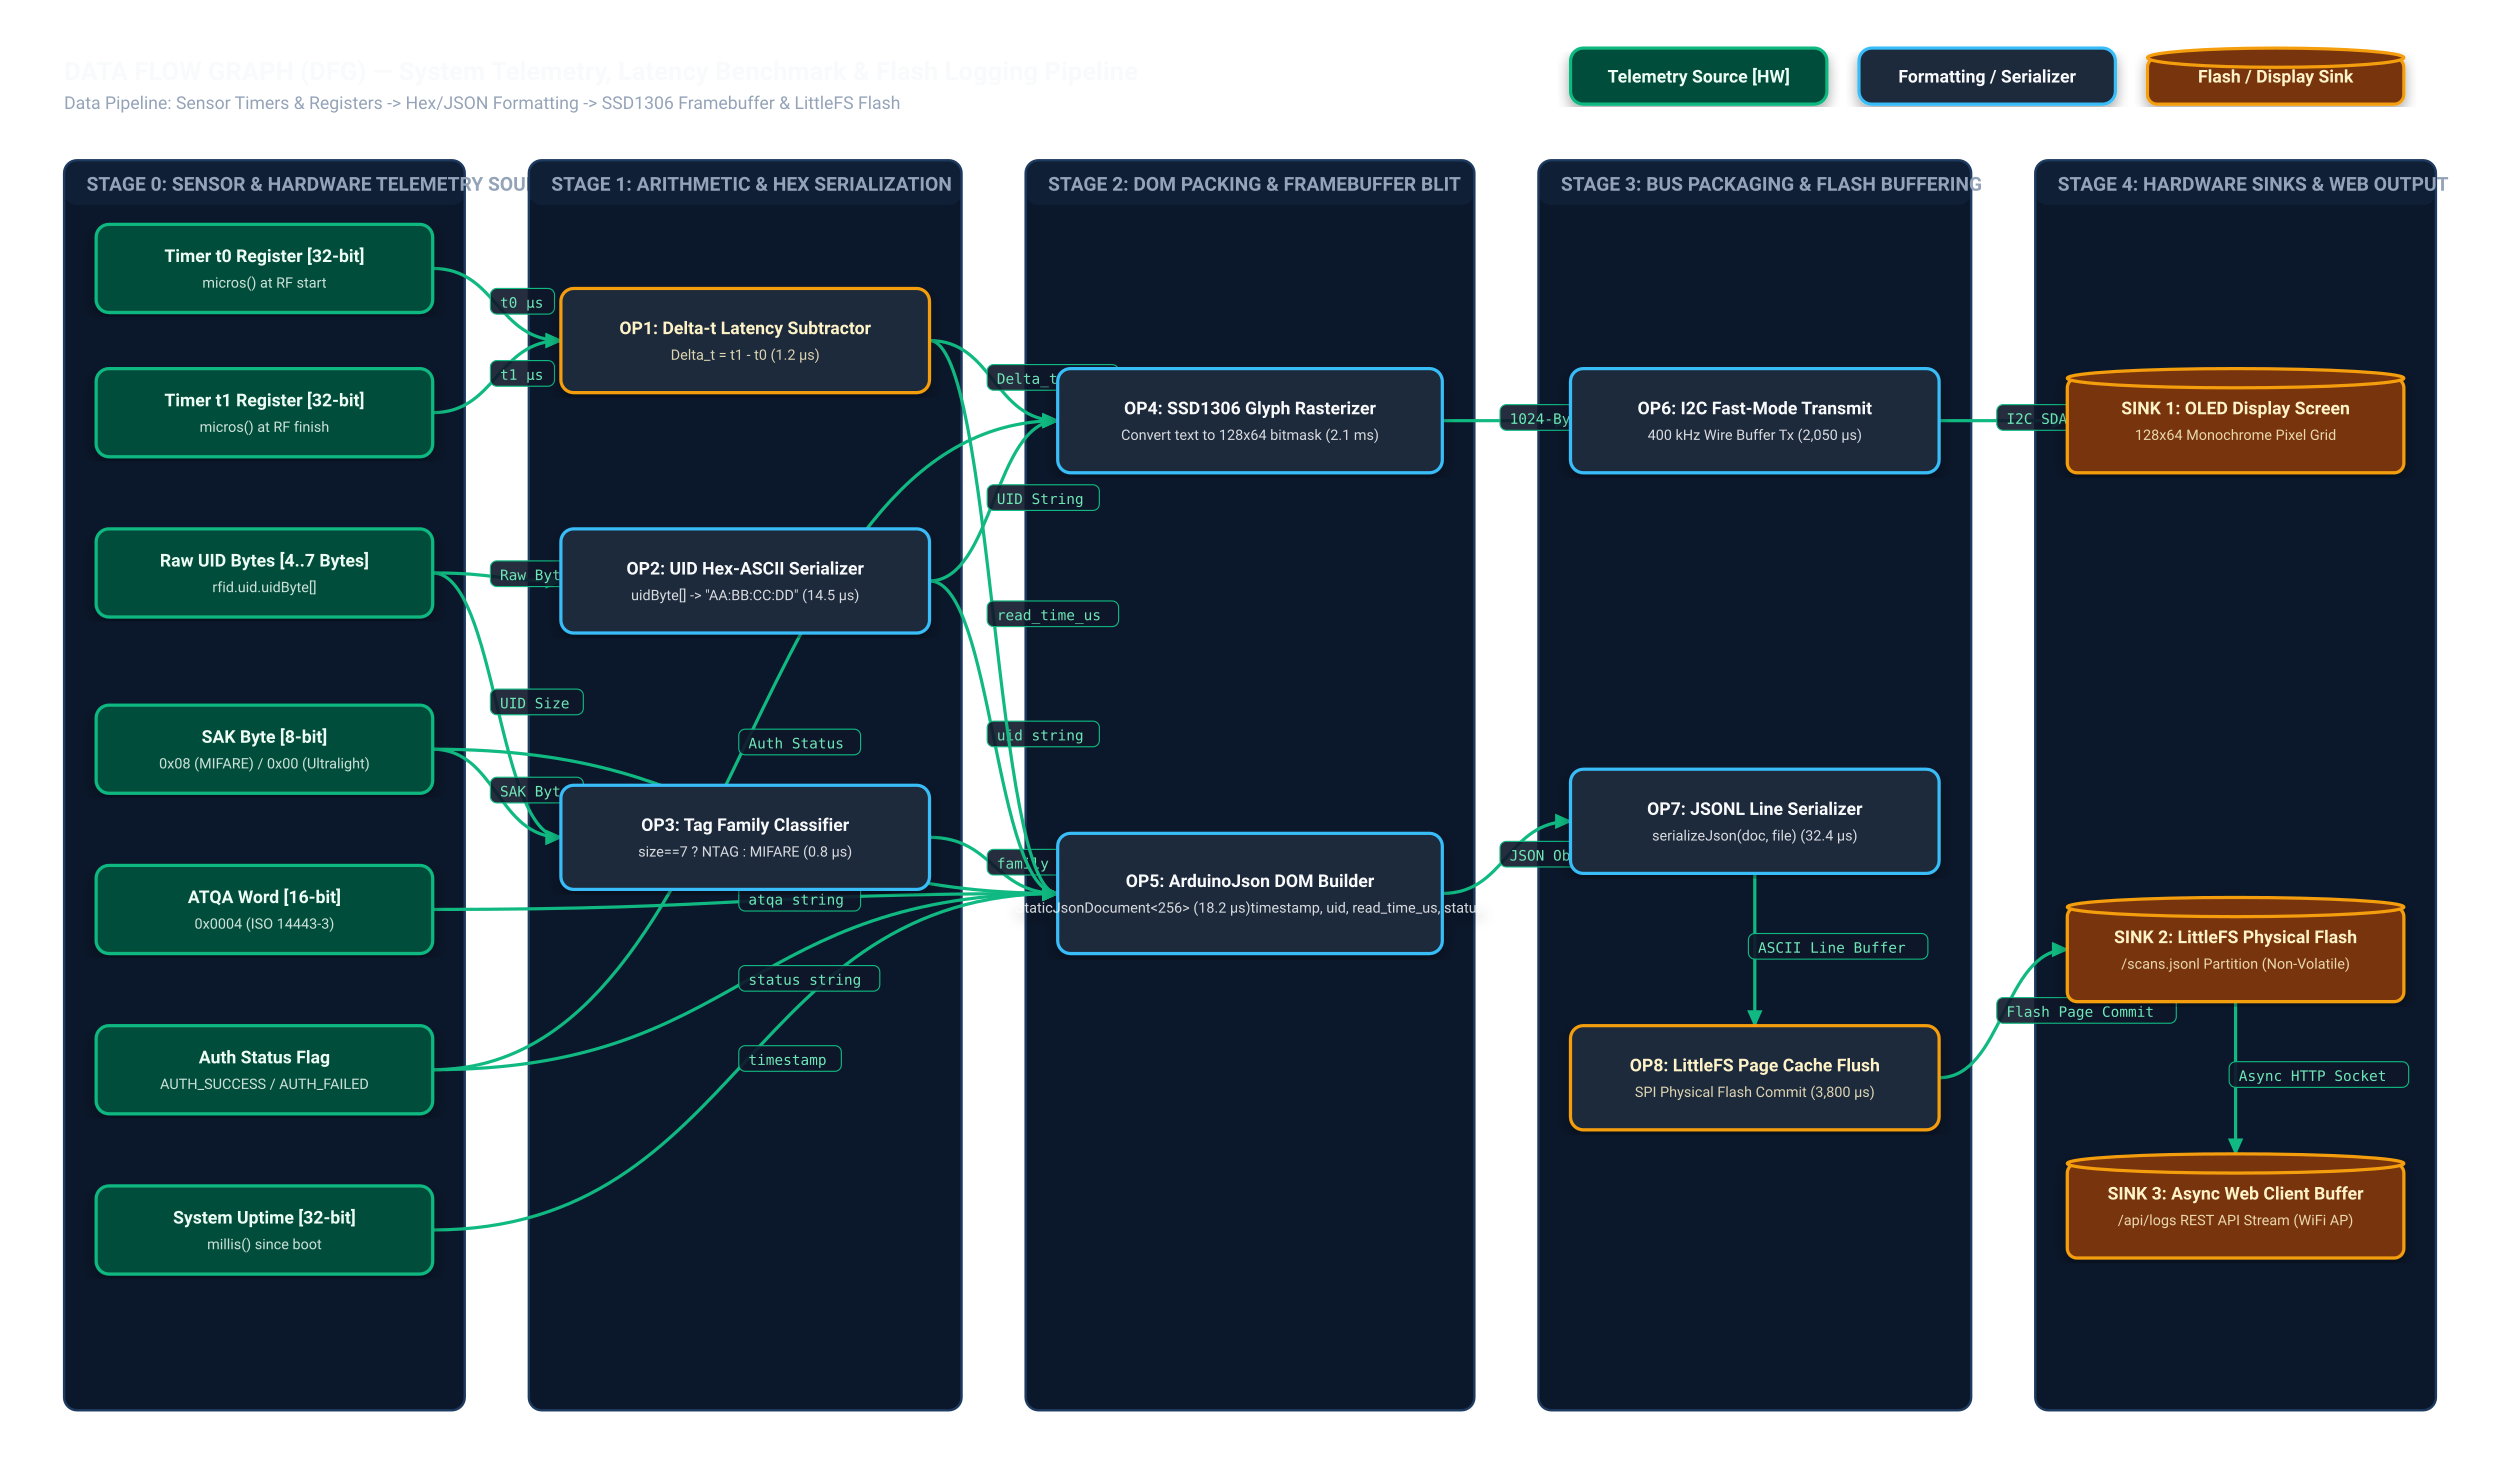
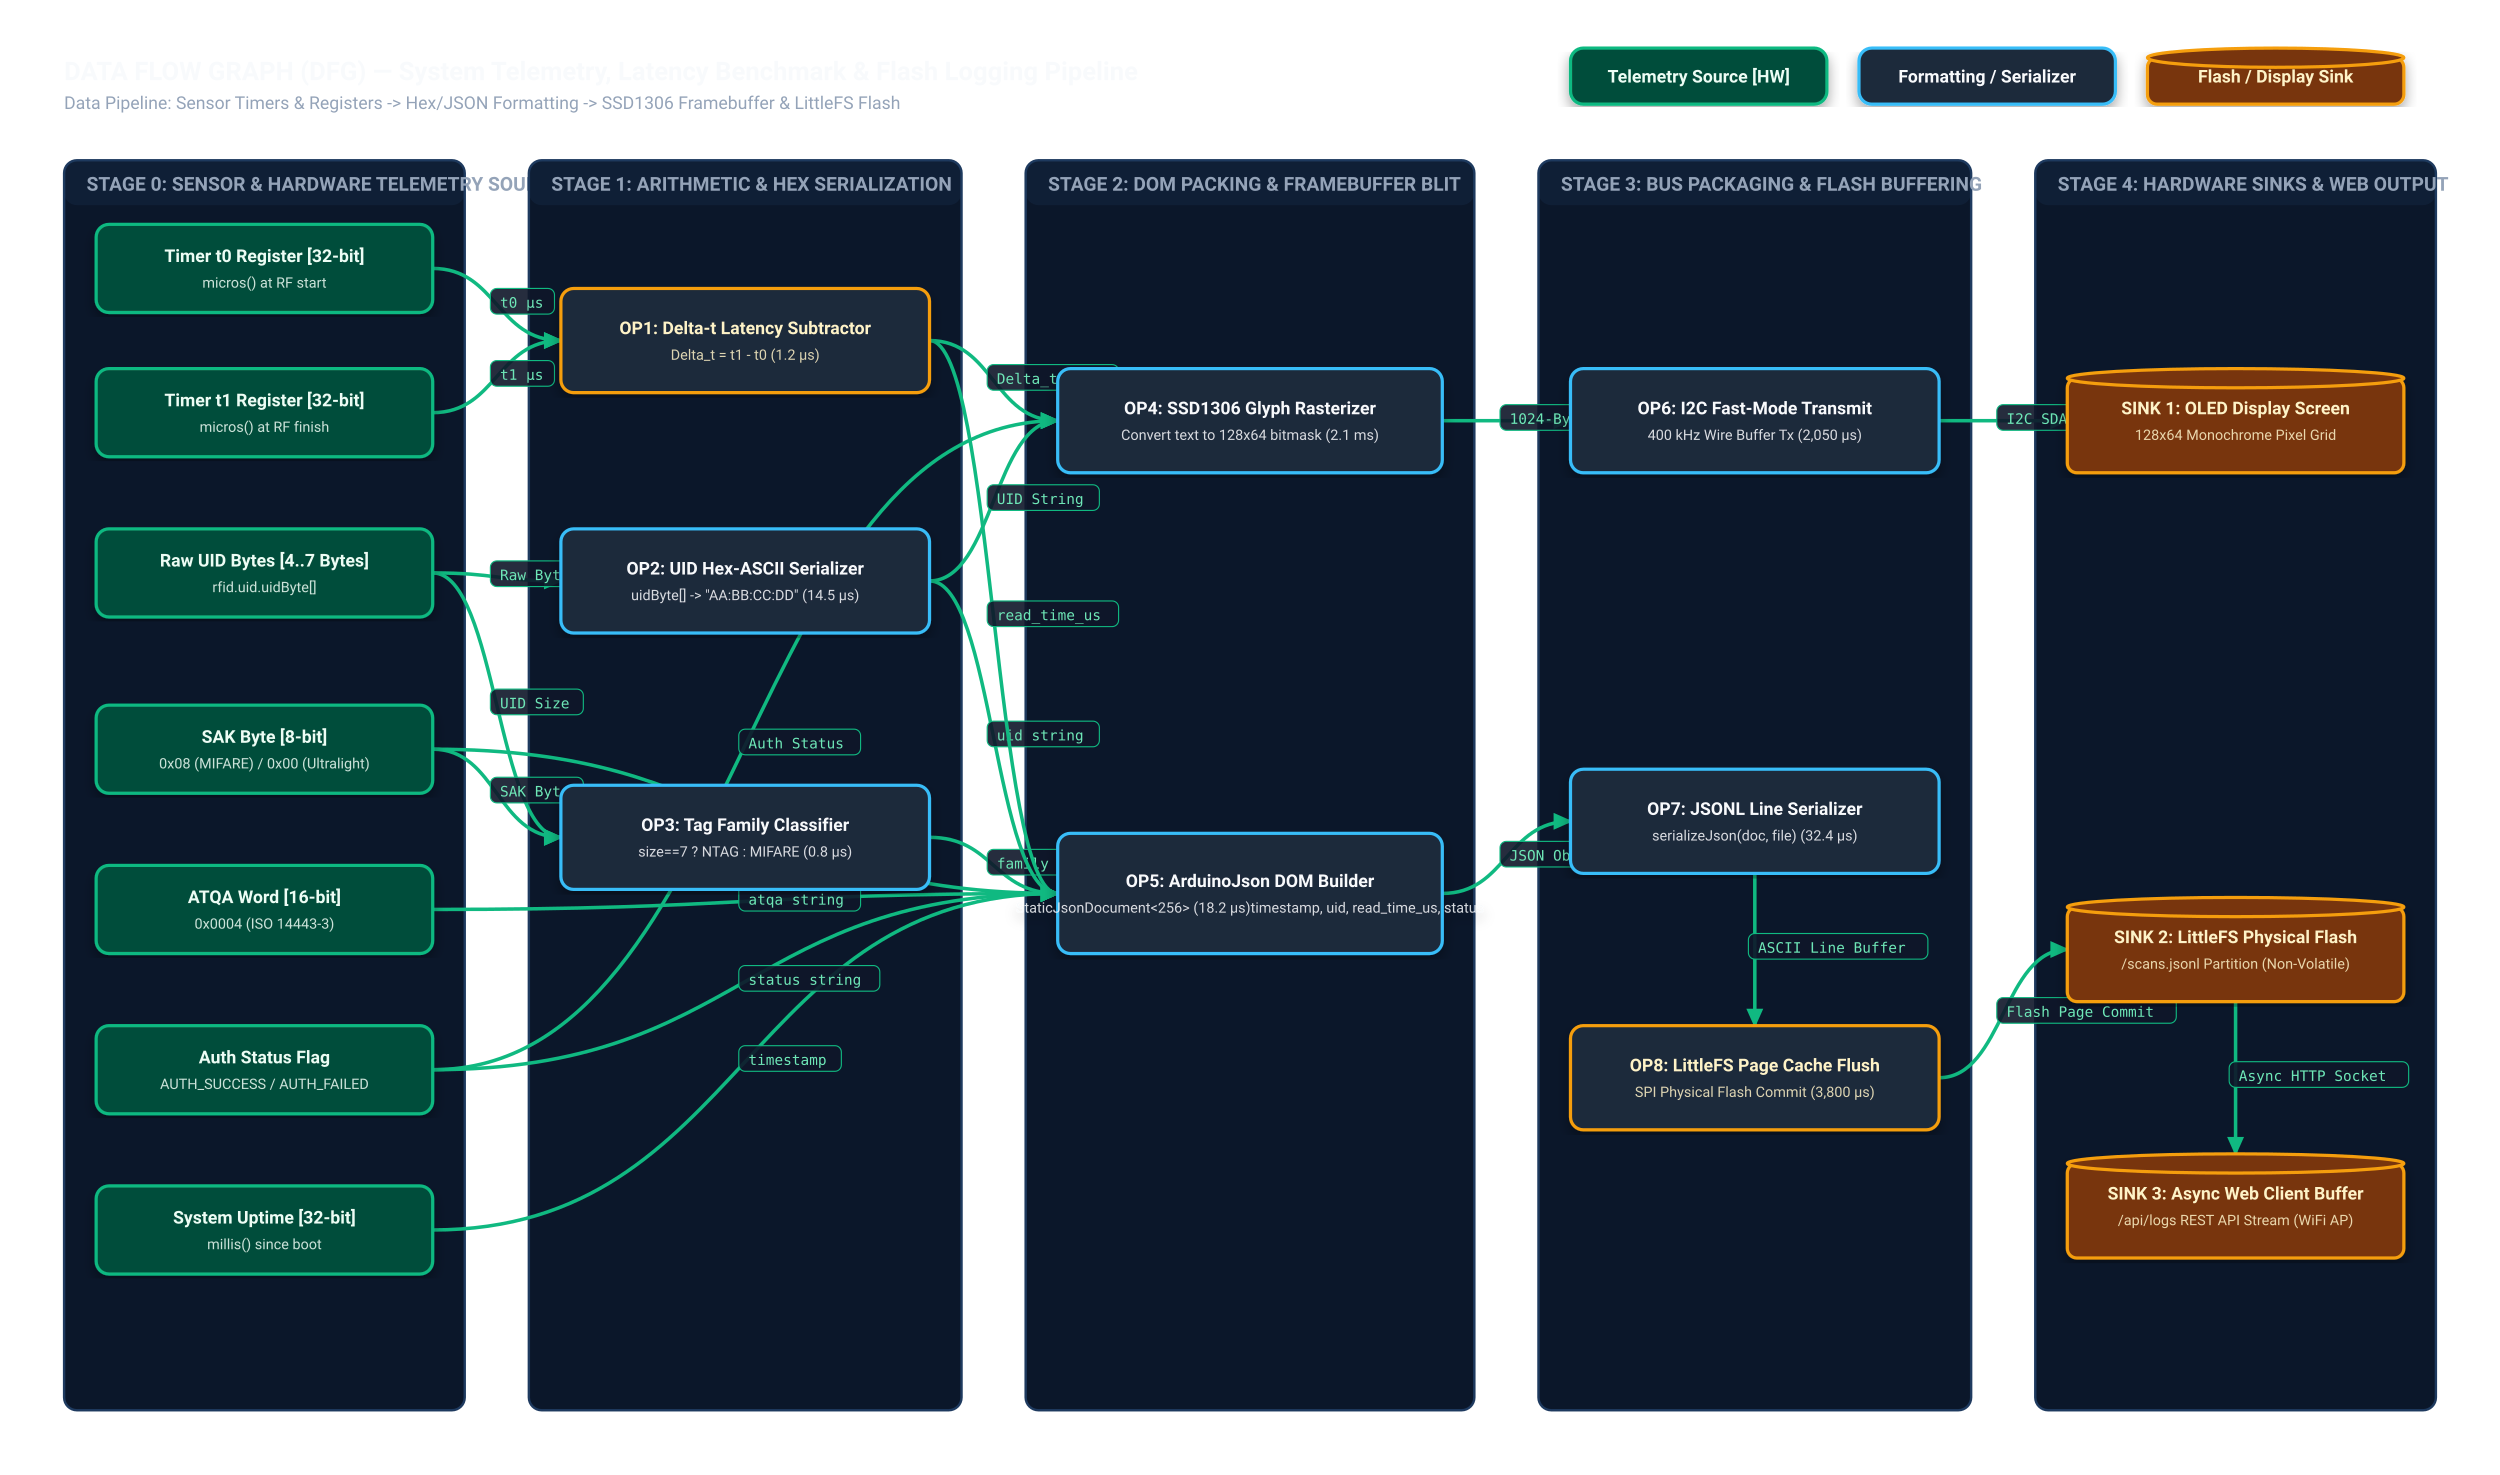
<svg xmlns="http://www.w3.org/2000/svg" viewBox="0 0 1560 920" width="1560" height="920" style="background-color: #0f172a; font-family: -apple-system, BlinkMacSystemFont, 'Segoe UI', Roboto, Helvetica, Arial, sans-serif;">
  <defs>
    <marker id="arrow-data" viewBox="0 0 10 10" refX="8" refY="5" markerWidth="6" markerHeight="6" orient="auto-start-reverse">
      <path d="M 0 1 L 9 5 L 0 9 z" fill="#10b981" />
    </marker>
    <marker id="arrow-control" viewBox="0 0 10 10" refX="8" refY="5" markerWidth="6" markerHeight="6" orient="auto-start-reverse">
      <path d="M 0 1 L 9 5 L 0 9 z" fill="#818cf8" />
+     </marker>
+     <marker id="arrow-critical" viewBox="0 0 10 10" refX="8" refY="5" markerWidth="6" markerHeight="6" orient="auto-start-reverse">
+       <path d="M 0 1 L 9 5 L 0 9 z" fill="#facc15" />
    </marker>
    <marker id="arrow-error" viewBox="0 0 10 10" refX="8" refY="5" markerWidth="6" markerHeight="6" orient="auto-start-reverse">
      <path d="M 0 1 L 9 5 L 0 9 z" fill="#ef4444" />
    </marker>
    <marker id="arrow-loop" viewBox="0 0 10 10" refX="8" refY="5" markerWidth="6" markerHeight="6" orient="auto-start-reverse">
      <path d="M 0 1 L 9 5 L 0 9 z" fill="#38bdf8" />
    </marker>
    <filter id="shadow" x="-5%" y="-5%" width="110%" height="110%">
      <feDropShadow dx="0" dy="4" stdDeviation="4" flood-color="#000" flood-opacity="0.35" />
    </filter>
  </defs>
  <g id="stg_src">
    <rect x="40" y="100" width="250" height="780" rx="8" fill="#0b172a" stroke="#1e3a5f" stroke-width="1.5" />
    <rect x="40" y="100" width="250" height="28" rx="8" fill="#1e3a5f" fill-opacity="0.25" />
    <text x="54" y="119" fill="#94a3b8" font-size="12" font-weight="bold">STAGE 0: SENSOR &amp; HARDWARE TELEMETRY SOURCES</text>
  </g>
  <g id="stg_parse">
    <rect x="330" y="100" width="270" height="780" rx="8" fill="#0b172a" stroke="#1e3a5f" stroke-width="1.5" />
    <rect x="330" y="100" width="270" height="28" rx="8" fill="#1e3a5f" fill-opacity="0.25" />
    <text x="344" y="119" fill="#94a3b8" font-size="12" font-weight="bold">STAGE 1: ARITHMETIC &amp; HEX SERIALIZATION</text>
  </g>
  <g id="stg_struct">
    <rect x="640" y="100" width="280" height="780" rx="8" fill="#0b172a" stroke="#1e3a5f" stroke-width="1.5" />
    <rect x="640" y="100" width="280" height="28" rx="8" fill="#1e3a5f" fill-opacity="0.25" />
    <text x="654" y="119" fill="#94a3b8" font-size="12" font-weight="bold">STAGE 2: DOM PACKING &amp; FRAMEBUFFER BLIT</text>
  </g>
  <g id="stg_stream">
    <rect x="960" y="100" width="270" height="780" rx="8" fill="#0b172a" stroke="#1e3a5f" stroke-width="1.5" />
    <rect x="960" y="100" width="270" height="28" rx="8" fill="#1e3a5f" fill-opacity="0.25" />
    <text x="974" y="119" fill="#94a3b8" font-size="12" font-weight="bold">STAGE 3: BUS PACKAGING &amp; FLASH BUFFERING</text>
  </g>
  <g id="stg_sink">
    <rect x="1270" y="100" width="250" height="780" rx="8" fill="#0b172a" stroke="#1e3a5f" stroke-width="1.5" />
    <rect x="1270" y="100" width="250" height="28" rx="8" fill="#1e3a5f" fill-opacity="0.25" />
    <text x="1284" y="119" fill="#94a3b8" font-size="12" font-weight="bold">STAGE 4: HARDWARE SINKS &amp; WEB OUTPUT</text>
  </g>
-   <path d="M 270 167.5 C 310.0 167.5, 310.0 212.5, 350 212.5" fill="none" stroke="#10b981" stroke-width="2" marker-end="url(#arrow-data)" />
+   <path d="M 270 167.5 C 310.0 167.5, 310.0 212.5, 350 212.5" fill="none" stroke="#10b981" stroke-width="2.2" marker-end="url(#arrow-data)" />
  <g transform="translate(310.0, 190.0)">
    <rect x="-4" y="-10" width="40" height="16" rx="4" fill="#0f172a" fill-opacity="0.9" stroke="#10b981" stroke-width="0.7" />
    <text x="2" y="2" fill="#6ee7b7" font-size="9" font-family="monospace">t0 µs</text>
  </g>
-   <path d="M 270 257.5 C 310.0 257.5, 310.0 212.5, 350 212.5" fill="none" stroke="#10b981" stroke-width="2" marker-end="url(#arrow-data)" />
+   <path d="M 270 257.5 C 310.0 257.5, 310.0 212.5, 350 212.5" fill="none" stroke="#10b981" stroke-width="2.2" marker-end="url(#arrow-data)" />
  <g transform="translate(310.0, 235.0)">
    <rect x="-4" y="-10" width="40" height="16" rx="4" fill="#0f172a" fill-opacity="0.9" stroke="#10b981" stroke-width="0.7" />
    <text x="2" y="2" fill="#6ee7b7" font-size="9" font-family="monospace">t1 µs</text>
  </g>
-   <path d="M 270 357.5 C 310.0 357.5, 310.0 362.5, 350 362.5" fill="none" stroke="#10b981" stroke-width="2" marker-end="url(#arrow-data)" />
+   <path d="M 270 357.5 C 310.0 357.5, 310.0 362.5, 350 362.5" fill="none" stroke="#10b981" stroke-width="2.2" marker-end="url(#arrow-data)" />
  <g transform="translate(310.0, 360.0)">
    <rect x="-4" y="-10" width="64" height="16" rx="4" fill="#0f172a" fill-opacity="0.9" stroke="#10b981" stroke-width="0.7" />
    <text x="2" y="2" fill="#6ee7b7" font-size="9" font-family="monospace">Raw Bytes</text>
  </g>
-   <path d="M 270 357.5 C 310.0 357.5, 310.0 522.5, 350 522.5" fill="none" stroke="#10b981" stroke-width="2" marker-end="url(#arrow-data)" />
+   <path d="M 270 357.5 C 310.0 357.5, 310.0 522.5, 350 522.5" fill="none" stroke="#10b981" stroke-width="2.2" marker-end="url(#arrow-data)" />
  <g transform="translate(310.0, 440.0)">
    <rect x="-4" y="-10" width="58" height="16" rx="4" fill="#0f172a" fill-opacity="0.9" stroke="#10b981" stroke-width="0.7" />
    <text x="2" y="2" fill="#6ee7b7" font-size="9" font-family="monospace">UID Size</text>
  </g>
-   <path d="M 270 467.5 C 310.0 467.5, 310.0 522.5, 350 522.5" fill="none" stroke="#10b981" stroke-width="2" marker-end="url(#arrow-data)" />
+   <path d="M 270 467.5 C 310.0 467.5, 310.0 522.5, 350 522.5" fill="none" stroke="#10b981" stroke-width="2.2" marker-end="url(#arrow-data)" />
  <g transform="translate(310.0, 495.0)">
    <rect x="-4" y="-10" width="58" height="16" rx="4" fill="#0f172a" fill-opacity="0.9" stroke="#10b981" stroke-width="0.7" />
    <text x="2" y="2" fill="#6ee7b7" font-size="9" font-family="monospace">SAK Byte</text>
  </g>
-   <path d="M 580 212.5 C 620.0 212.5, 620.0 262.5, 660 262.5" fill="none" stroke="#10b981" stroke-width="2" marker-end="url(#arrow-data)" />
+   <path d="M 580 212.5 C 620.0 212.5, 620.0 262.5, 660 262.5" fill="none" stroke="#10b981" stroke-width="2.2" marker-end="url(#arrow-data)" />
  <g transform="translate(620.0, 237.5)">
    <rect x="-4" y="-10" width="82" height="16" rx="4" fill="#0f172a" fill-opacity="0.9" stroke="#10b981" stroke-width="0.7" />
    <text x="2" y="2" fill="#6ee7b7" font-size="9" font-family="monospace">Delta_t (µs)</text>
  </g>
-   <path d="M 580 362.5 C 620.0 362.5, 620.0 262.5, 660 262.5" fill="none" stroke="#10b981" stroke-width="2" marker-end="url(#arrow-data)" />
+   <path d="M 580 362.5 C 620.0 362.5, 620.0 262.5, 660 262.5" fill="none" stroke="#10b981" stroke-width="2.2" marker-end="url(#arrow-data)" />
  <g transform="translate(620.0, 312.5)">
    <rect x="-4" y="-10" width="70" height="16" rx="4" fill="#0f172a" fill-opacity="0.9" stroke="#10b981" stroke-width="0.7" />
    <text x="2" y="2" fill="#6ee7b7" font-size="9" font-family="monospace">UID String</text>
  </g>
-   <path d="M 270 667.5 C 465.0 667.5, 465.0 262.5, 660 262.5" fill="none" stroke="#10b981" stroke-width="2" marker-end="url(#arrow-data)" />
+   <path d="M 270 667.5 C 465.0 667.5, 465.0 262.5, 660 262.5" fill="none" stroke="#10b981" stroke-width="2.2" marker-end="url(#arrow-data)" />
  <g transform="translate(465.0, 465.0)">
    <rect x="-4" y="-10" width="76" height="16" rx="4" fill="#0f172a" fill-opacity="0.9" stroke="#10b981" stroke-width="0.7" />
    <text x="2" y="2" fill="#6ee7b7" font-size="9" font-family="monospace">Auth Status</text>
  </g>
-   <path d="M 270 767.5 C 465.0 767.5, 465.0 557.5, 660 557.5" fill="none" stroke="#10b981" stroke-width="2" marker-end="url(#arrow-data)" />
+   <path d="M 270 767.5 C 465.0 767.5, 465.0 557.5, 660 557.5" fill="none" stroke="#10b981" stroke-width="2.2" marker-end="url(#arrow-data)" />
  <g transform="translate(465.0, 662.5)">
    <rect x="-4" y="-10" width="64" height="16" rx="4" fill="#0f172a" fill-opacity="0.9" stroke="#10b981" stroke-width="0.7" />
    <text x="2" y="2" fill="#6ee7b7" font-size="9" font-family="monospace">timestamp</text>
  </g>
-   <path d="M 580 522.5 C 620.0 522.5, 620.0 557.5, 660 557.5" fill="none" stroke="#10b981" stroke-width="2" marker-end="url(#arrow-data)" />
+   <path d="M 580 522.5 C 620.0 522.5, 620.0 557.5, 660 557.5" fill="none" stroke="#10b981" stroke-width="2.2" marker-end="url(#arrow-data)" />
  <g transform="translate(620.0, 540.0)">
    <rect x="-4" y="-10" width="88" height="16" rx="4" fill="#0f172a" fill-opacity="0.9" stroke="#10b981" stroke-width="0.7" />
    <text x="2" y="2" fill="#6ee7b7" font-size="9" font-family="monospace">family string</text>
  </g>
-   <path d="M 580 362.5 C 620.0 362.5, 620.0 557.5, 660 557.5" fill="none" stroke="#10b981" stroke-width="2" marker-end="url(#arrow-data)" />
+   <path d="M 580 362.5 C 620.0 362.5, 620.0 557.5, 660 557.5" fill="none" stroke="#10b981" stroke-width="2.2" marker-end="url(#arrow-data)" />
  <g transform="translate(620.0, 460.0)">
    <rect x="-4" y="-10" width="70" height="16" rx="4" fill="#0f172a" fill-opacity="0.9" stroke="#10b981" stroke-width="0.7" />
    <text x="2" y="2" fill="#6ee7b7" font-size="9" font-family="monospace">uid string</text>
  </g>
-   <path d="M 270 567.5 C 465.0 567.5, 465.0 557.5, 660 557.5" fill="none" stroke="#10b981" stroke-width="2" marker-end="url(#arrow-data)" />
+   <path d="M 270 567.5 C 465.0 567.5, 465.0 557.5, 660 557.5" fill="none" stroke="#10b981" stroke-width="2.2" marker-end="url(#arrow-data)" />
  <g transform="translate(465.0, 562.5)">
    <rect x="-4" y="-10" width="76" height="16" rx="4" fill="#0f172a" fill-opacity="0.9" stroke="#10b981" stroke-width="0.7" />
    <text x="2" y="2" fill="#6ee7b7" font-size="9" font-family="monospace">atqa string</text>
  </g>
-   <path d="M 270 467.5 C 465.0 467.5, 465.0 557.5, 660 557.5" fill="none" stroke="#10b981" stroke-width="2" marker-end="url(#arrow-data)" />
+   <path d="M 270 467.5 C 465.0 467.5, 465.0 557.5, 660 557.5" fill="none" stroke="#10b981" stroke-width="2.2" marker-end="url(#arrow-data)" />
  <g transform="translate(465.0, 512.5)">
    <rect x="-4" y="-10" width="70" height="16" rx="4" fill="#0f172a" fill-opacity="0.9" stroke="#10b981" stroke-width="0.7" />
    <text x="2" y="2" fill="#6ee7b7" font-size="9" font-family="monospace">sak string</text>
  </g>
-   <path d="M 580 212.5 C 620.0 212.5, 620.0 557.5, 660 557.5" fill="none" stroke="#10b981" stroke-width="2" marker-end="url(#arrow-data)" />
+   <path d="M 580 212.5 C 620.0 212.5, 620.0 557.5, 660 557.5" fill="none" stroke="#10b981" stroke-width="2.2" marker-end="url(#arrow-data)" />
  <g transform="translate(620.0, 385.0)">
    <rect x="-4" y="-10" width="82" height="16" rx="4" fill="#0f172a" fill-opacity="0.9" stroke="#10b981" stroke-width="0.7" />
    <text x="2" y="2" fill="#6ee7b7" font-size="9" font-family="monospace">read_time_us</text>
  </g>
-   <path d="M 270 667.5 C 465.0 667.5, 465.0 557.5, 660 557.5" fill="none" stroke="#10b981" stroke-width="2" marker-end="url(#arrow-data)" />
+   <path d="M 270 667.5 C 465.0 667.5, 465.0 557.5, 660 557.5" fill="none" stroke="#10b981" stroke-width="2.2" marker-end="url(#arrow-data)" />
  <g transform="translate(465.0, 612.5)">
    <rect x="-4" y="-10" width="88" height="16" rx="4" fill="#0f172a" fill-opacity="0.9" stroke="#10b981" stroke-width="0.7" />
    <text x="2" y="2" fill="#6ee7b7" font-size="9" font-family="monospace">status string</text>
  </g>
-   <path d="M 900 262.5 C 940.0 262.5, 940.0 262.5, 980 262.5" fill="none" stroke="#10b981" stroke-width="2" marker-end="url(#arrow-data)" />
+   <path d="M 900 262.5 C 940.0 262.5, 940.0 262.5, 980 262.5" fill="none" stroke="#10b981" stroke-width="2.2" marker-end="url(#arrow-data)" />
  <g transform="translate(940.0, 262.5)">
    <rect x="-4" y="-10" width="136" height="16" rx="4" fill="#0f172a" fill-opacity="0.9" stroke="#10b981" stroke-width="0.7" />
    <text x="2" y="2" fill="#6ee7b7" font-size="9" font-family="monospace">1024-Byte Framebuffer</text>
  </g>
-   <path d="M 1210 262.5 C 1250.0 262.5, 1250.0 262.5, 1290 262.5" fill="none" stroke="#10b981" stroke-width="2" marker-end="url(#arrow-data)" />
+   <path d="M 1210 262.5 C 1250.0 262.5, 1250.0 262.5, 1290 262.5" fill="none" stroke="#10b981" stroke-width="2.2" marker-end="url(#arrow-data)" />
  <g transform="translate(1250.0, 262.5)">
    <rect x="-4" y="-10" width="106" height="16" rx="4" fill="#0f172a" fill-opacity="0.9" stroke="#10b981" stroke-width="0.7" />
    <text x="2" y="2" fill="#6ee7b7" font-size="9" font-family="monospace">I2C SDA/SCL Wire</text>
  </g>
-   <path d="M 900 557.5 C 940.0 557.5, 940.0 512.5, 980 512.5" fill="none" stroke="#10b981" stroke-width="2" marker-end="url(#arrow-data)" />
+   <path d="M 900 557.5 C 940.0 557.5, 940.0 512.5, 980 512.5" fill="none" stroke="#10b981" stroke-width="2.2" marker-end="url(#arrow-data)" />
  <g transform="translate(940.0, 535.0)">
    <rect x="-4" y="-10" width="76" height="16" rx="4" fill="#0f172a" fill-opacity="0.9" stroke="#10b981" stroke-width="0.7" />
    <text x="2" y="2" fill="#6ee7b7" font-size="9" font-family="monospace">JSON Object</text>
  </g>
-   <path d="M 1095.0 545 L 1095.0 640" fill="none" stroke="#10b981" stroke-width="2" marker-end="url(#arrow-data)" />
+   <path d="M 1095.0 545 L 1095.0 640" fill="none" stroke="#10b981" stroke-width="2.2" marker-end="url(#arrow-data)" />
  <g transform="translate(1095.0, 592.5)">
    <rect x="-4" y="-10" width="112" height="16" rx="4" fill="#0f172a" fill-opacity="0.9" stroke="#10b981" stroke-width="0.7" />
    <text x="2" y="2" fill="#6ee7b7" font-size="9" font-family="monospace">ASCII Line Buffer</text>
  </g>
-   <path d="M 1210 672.5 C 1250.0 672.5, 1250.0 592.5, 1290 592.5" fill="none" stroke="#10b981" stroke-width="2" marker-end="url(#arrow-data)" />
+   <path d="M 1210 672.5 C 1250.0 672.5, 1250.0 592.5, 1290 592.5" fill="none" stroke="#10b981" stroke-width="2.2" marker-end="url(#arrow-data)" />
  <g transform="translate(1250.0, 632.5)">
    <rect x="-4" y="-10" width="112" height="16" rx="4" fill="#0f172a" fill-opacity="0.9" stroke="#10b981" stroke-width="0.7" />
    <text x="2" y="2" fill="#6ee7b7" font-size="9" font-family="monospace">Flash Page Commit</text>
  </g>
-   <path d="M 1395.0 625 L 1395.0 720" fill="none" stroke="#10b981" stroke-width="2" marker-end="url(#arrow-data)" />
+   <path d="M 1395.0 625 L 1395.0 720" fill="none" stroke="#10b981" stroke-width="2.2" marker-end="url(#arrow-data)" />
  <g transform="translate(1395.0, 672.5)">
    <rect x="-4" y="-10" width="112" height="16" rx="4" fill="#0f172a" fill-opacity="0.9" stroke="#10b981" stroke-width="0.7" />
    <text x="2" y="2" fill="#6ee7b7" font-size="9" font-family="monospace">Async HTTP Socket</text>
  </g>
  <g transform="translate(40, 30)">
    <text x="0" y="20" fill="#f8fafc" font-size="16" font-weight="bold">DATA FLOW GRAPH (DFG) — System Telemetry, Latency Benchmark &amp; Flash Logging Pipeline</text>
    <text x="0" y="38" fill="#94a3b8" font-size="11">Data Pipeline: Sensor Timers &amp; Registers -&gt; Hex/JSON Formatting -&gt; SSD1306 Framebuffer &amp; LittleFS Flash</text>
  </g>
  <g id="leg_in" filter="url(#shadow)">
    <rect x="980" y="30" width="160" height="35" rx="8" fill="#064e3b" stroke="#10b981" stroke-width="2" />
    <text x="1060.0" y="51.5" text-anchor="middle" fill="#ecfdf5" font-size="11" font-weight="bold">Telemetry Source [HW]</text>
  </g>
  <g id="leg_op" filter="url(#shadow)">
    <rect x="1160" y="30" width="160" height="35" rx="8" fill="#1e293b" stroke="#38bdf8" stroke-width="2" />
    <text x="1240.0" y="51.5" text-anchor="middle" fill="#f8fafc" font-size="11" font-weight="bold">Formatting / Serializer</text>
  </g>
  <g id="leg_out" filter="url(#shadow)">
    <rect x="1340" y="36" width="160" height="29" rx="6" fill="#78350f" stroke="#f59e0b" stroke-width="2" />
    <ellipse cx="1420.0" cy="36" rx="80.0" ry="6" fill="#78350f" stroke="#f59e0b" stroke-width="2" />
    <text x="1420.0" y="51.5" text-anchor="middle" fill="#fef3c7" font-size="11" font-weight="bold">Flash / Display Sink</text>
  </g>
  <g id="src_t0" filter="url(#shadow)">
    <rect x="60" y="140" width="210" height="55" rx="8" fill="#064e3b" stroke="#10b981" stroke-width="2" />
    <text x="165.0" y="163.5" text-anchor="middle" fill="#ecfdf5" font-size="11" font-weight="bold">Timer t0 Register [32-bit]</text>
    <text x="165.0" y="179.5" text-anchor="middle" fill="#ecfdf5" font-size="9" fill-opacity="0.85">micros() at RF start</text>
  </g>
  <g id="src_t1" filter="url(#shadow)">
    <rect x="60" y="230" width="210" height="55" rx="8" fill="#064e3b" stroke="#10b981" stroke-width="2" />
    <text x="165.0" y="253.5" text-anchor="middle" fill="#ecfdf5" font-size="11" font-weight="bold">Timer t1 Register [32-bit]</text>
    <text x="165.0" y="269.5" text-anchor="middle" fill="#ecfdf5" font-size="9" fill-opacity="0.85">micros() at RF finish</text>
  </g>
  <g id="src_uid" filter="url(#shadow)">
    <rect x="60" y="330" width="210" height="55" rx="8" fill="#064e3b" stroke="#10b981" stroke-width="2" />
    <text x="165.0" y="353.5" text-anchor="middle" fill="#ecfdf5" font-size="11" font-weight="bold">Raw UID Bytes [4..7 Bytes]</text>
    <text x="165.0" y="369.5" text-anchor="middle" fill="#ecfdf5" font-size="9" fill-opacity="0.85">rfid.uid.uidByte[]</text>
  </g>
  <g id="src_sak" filter="url(#shadow)">
    <rect x="60" y="440" width="210" height="55" rx="8" fill="#064e3b" stroke="#10b981" stroke-width="2" />
    <text x="165.0" y="463.5" text-anchor="middle" fill="#ecfdf5" font-size="11" font-weight="bold">SAK Byte [8-bit]</text>
    <text x="165.0" y="479.5" text-anchor="middle" fill="#ecfdf5" font-size="9" fill-opacity="0.85">0x08 (MIFARE) / 0x00 (Ultralight)</text>
  </g>
  <g id="src_atqa" filter="url(#shadow)">
    <rect x="60" y="540" width="210" height="55" rx="8" fill="#064e3b" stroke="#10b981" stroke-width="2" />
    <text x="165.0" y="563.5" text-anchor="middle" fill="#ecfdf5" font-size="11" font-weight="bold">ATQA Word [16-bit]</text>
    <text x="165.0" y="579.5" text-anchor="middle" fill="#ecfdf5" font-size="9" fill-opacity="0.85">0x0004 (ISO 14443-3)</text>
  </g>
  <g id="src_auth" filter="url(#shadow)">
    <rect x="60" y="640" width="210" height="55" rx="8" fill="#064e3b" stroke="#10b981" stroke-width="2" />
    <text x="165.0" y="663.5" text-anchor="middle" fill="#ecfdf5" font-size="11" font-weight="bold">Auth Status Flag</text>
    <text x="165.0" y="679.5" text-anchor="middle" fill="#ecfdf5" font-size="9" fill-opacity="0.85">AUTH_SUCCESS / AUTH_FAILED</text>
  </g>
  <g id="src_uptime" filter="url(#shadow)">
    <rect x="60" y="740" width="210" height="55" rx="8" fill="#064e3b" stroke="#10b981" stroke-width="2" />
    <text x="165.0" y="763.5" text-anchor="middle" fill="#ecfdf5" font-size="11" font-weight="bold">System Uptime [32-bit]</text>
    <text x="165.0" y="779.5" text-anchor="middle" fill="#ecfdf5" font-size="9" fill-opacity="0.85">millis() since boot</text>
  </g>
  <g id="op_sub_time" filter="url(#shadow)">
    <rect x="350" y="180" width="230" height="65" rx="8" fill="#1e293b" stroke="#f59e0b" stroke-width="2" />
    <text x="465.0" y="208.5" text-anchor="middle" fill="#fef3c7" font-size="11" font-weight="bold">OP1: Delta-t Latency Subtractor</text>
    <text x="465.0" y="224.5" text-anchor="middle" fill="#fef3c7" font-size="9" fill-opacity="0.85">Delta_t = t1 - t0 (1.2 µs)</text>
  </g>
  <g id="op_hex_fmt" filter="url(#shadow)">
    <rect x="350" y="330" width="230" height="65" rx="8" fill="#1e293b" stroke="#38bdf8" stroke-width="2" />
    <text x="465.0" y="358.5" text-anchor="middle" fill="#f8fafc" font-size="11" font-weight="bold">OP2: UID Hex-ASCII Serializer</text>
    <text x="465.0" y="374.5" text-anchor="middle" fill="#f8fafc" font-size="9" fill-opacity="0.85">uidByte[] -&gt; "AA:BB:CC:DD" (14.5 µs)</text>
  </g>
  <g id="op_classify" filter="url(#shadow)">
    <rect x="350" y="490" width="230" height="65" rx="8" fill="#1e293b" stroke="#38bdf8" stroke-width="2" />
    <text x="465.0" y="518.5" text-anchor="middle" fill="#f8fafc" font-size="11" font-weight="bold">OP3: Tag Family Classifier</text>
    <text x="465.0" y="534.5" text-anchor="middle" fill="#f8fafc" font-size="9" fill-opacity="0.85">size==7 ? NTAG : MIFARE (0.8 µs)</text>
  </g>
  <g id="op_oled_blit" filter="url(#shadow)">
    <rect x="660" y="230" width="240" height="65" rx="8" fill="#1e293b" stroke="#38bdf8" stroke-width="2" />
    <text x="780.0" y="258.5" text-anchor="middle" fill="#f8fafc" font-size="11" font-weight="bold">OP4: SSD1306 Glyph Rasterizer</text>
    <text x="780.0" y="274.5" text-anchor="middle" fill="#f8fafc" font-size="9" fill-opacity="0.85">Convert text to 128x64 bitmask (2.1 ms)</text>
  </g>
  <g id="op_json_doc" filter="url(#shadow)">
    <rect x="660" y="520" width="240" height="75" rx="8" fill="#1e293b" stroke="#38bdf8" stroke-width="2" />
    <text x="780.0" y="553.5" text-anchor="middle" fill="#f8fafc" font-size="11" font-weight="bold">OP5: ArduinoJson DOM Builder</text>
    <text x="780.0" y="569.5" text-anchor="middle" fill="#f8fafc" font-size="9" fill-opacity="0.85">StaticJsonDocument&lt;256&gt; (18.2 µs)
timestamp, uid, read_time_us, status</text>
  </g>
  <g id="op_i2c_bus" filter="url(#shadow)">
    <rect x="980" y="230" width="230" height="65" rx="8" fill="#1e293b" stroke="#38bdf8" stroke-width="2" />
    <text x="1095.0" y="258.5" text-anchor="middle" fill="#f8fafc" font-size="11" font-weight="bold">OP6: I2C Fast-Mode Transmit</text>
    <text x="1095.0" y="274.5" text-anchor="middle" fill="#f8fafc" font-size="9" fill-opacity="0.85">400 kHz Wire Buffer Tx (2,050 µs)</text>
  </g>
  <g id="op_jsonl_ser" filter="url(#shadow)">
    <rect x="980" y="480" width="230" height="65" rx="8" fill="#1e293b" stroke="#38bdf8" stroke-width="2" />
    <text x="1095.0" y="508.5" text-anchor="middle" fill="#f8fafc" font-size="11" font-weight="bold">OP7: JSONL Line Serializer</text>
    <text x="1095.0" y="524.5" text-anchor="middle" fill="#f8fafc" font-size="9" fill-opacity="0.85">serializeJson(doc, file) (32.4 µs)</text>
  </g>
  <g id="op_flash_flush" filter="url(#shadow)">
    <rect x="980" y="640" width="230" height="65" rx="8" fill="#1e293b" stroke="#f59e0b" stroke-width="2" />
    <text x="1095.0" y="668.5" text-anchor="middle" fill="#fef3c7" font-size="11" font-weight="bold">OP8: LittleFS Page Cache Flush</text>
    <text x="1095.0" y="684.5" text-anchor="middle" fill="#fef3c7" font-size="9" fill-opacity="0.85">SPI Physical Flash Commit (3,800 µs)</text>
  </g>
  <g id="sink_oled" filter="url(#shadow)">
    <rect x="1290" y="236" width="210" height="59" rx="6" fill="#78350f" stroke="#f59e0b" stroke-width="2" />
    <ellipse cx="1395.0" cy="236" rx="105.0" ry="6" fill="#78350f" stroke="#f59e0b" stroke-width="2" />
    <text x="1395.0" y="258.5" text-anchor="middle" fill="#fef3c7" font-size="11" font-weight="bold">SINK 1: OLED Display Screen</text>
    <text x="1395.0" y="274.5" text-anchor="middle" fill="#fef3c7" font-size="9" fill-opacity="0.85">128x64 Monochrome Pixel Grid</text>
  </g>
  <g id="sink_flash" filter="url(#shadow)">
    <rect x="1290" y="566" width="210" height="59" rx="6" fill="#78350f" stroke="#f59e0b" stroke-width="2" />
    <ellipse cx="1395.0" cy="566" rx="105.0" ry="6" fill="#78350f" stroke="#f59e0b" stroke-width="2" />
    <text x="1395.0" y="588.5" text-anchor="middle" fill="#fef3c7" font-size="11" font-weight="bold">SINK 2: LittleFS Physical Flash</text>
    <text x="1395.0" y="604.5" text-anchor="middle" fill="#fef3c7" font-size="9" fill-opacity="0.85">/scans.jsonl Partition (Non-Volatile)</text>
  </g>
  <g id="sink_web" filter="url(#shadow)">
    <rect x="1290" y="726" width="210" height="59" rx="6" fill="#78350f" stroke="#f59e0b" stroke-width="2" />
    <ellipse cx="1395.0" cy="726" rx="105.0" ry="6" fill="#78350f" stroke="#f59e0b" stroke-width="2" />
    <text x="1395.0" y="748.5" text-anchor="middle" fill="#fef3c7" font-size="11" font-weight="bold">SINK 3: Async Web Client Buffer</text>
    <text x="1395.0" y="764.5" text-anchor="middle" fill="#fef3c7" font-size="9" fill-opacity="0.85">/api/logs REST API Stream (WiFi AP)</text>
  </g>
</svg>
